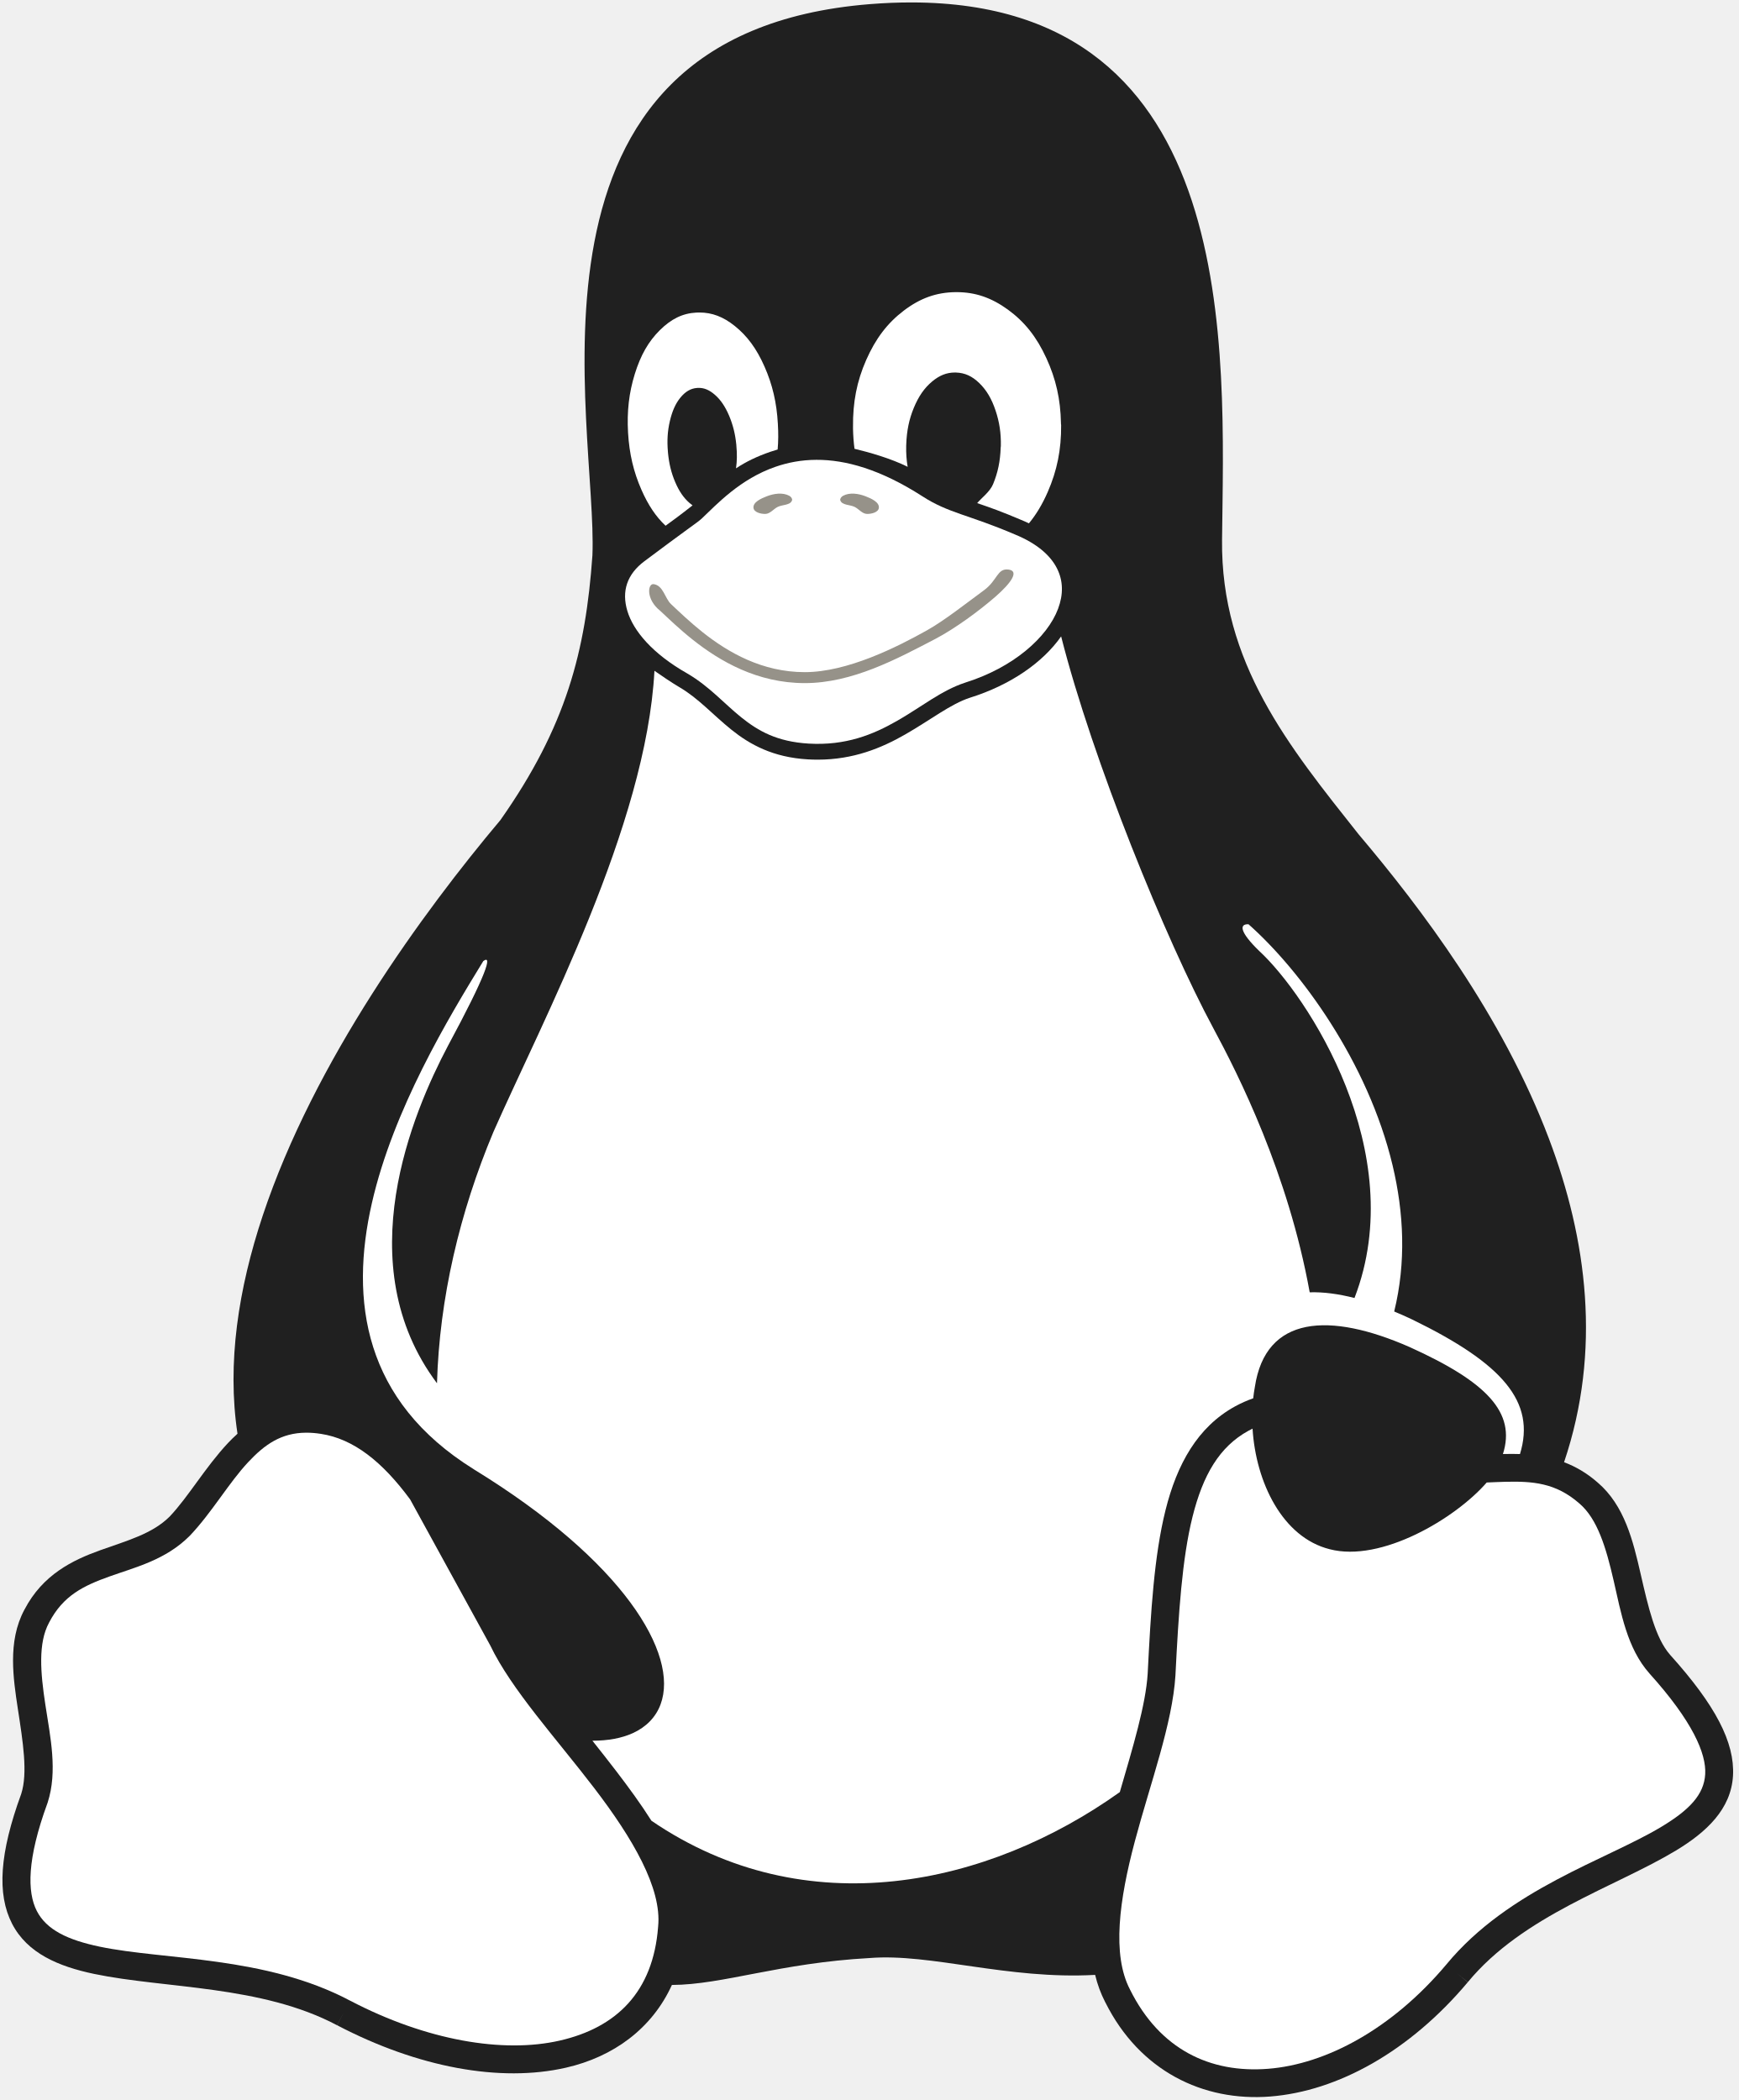
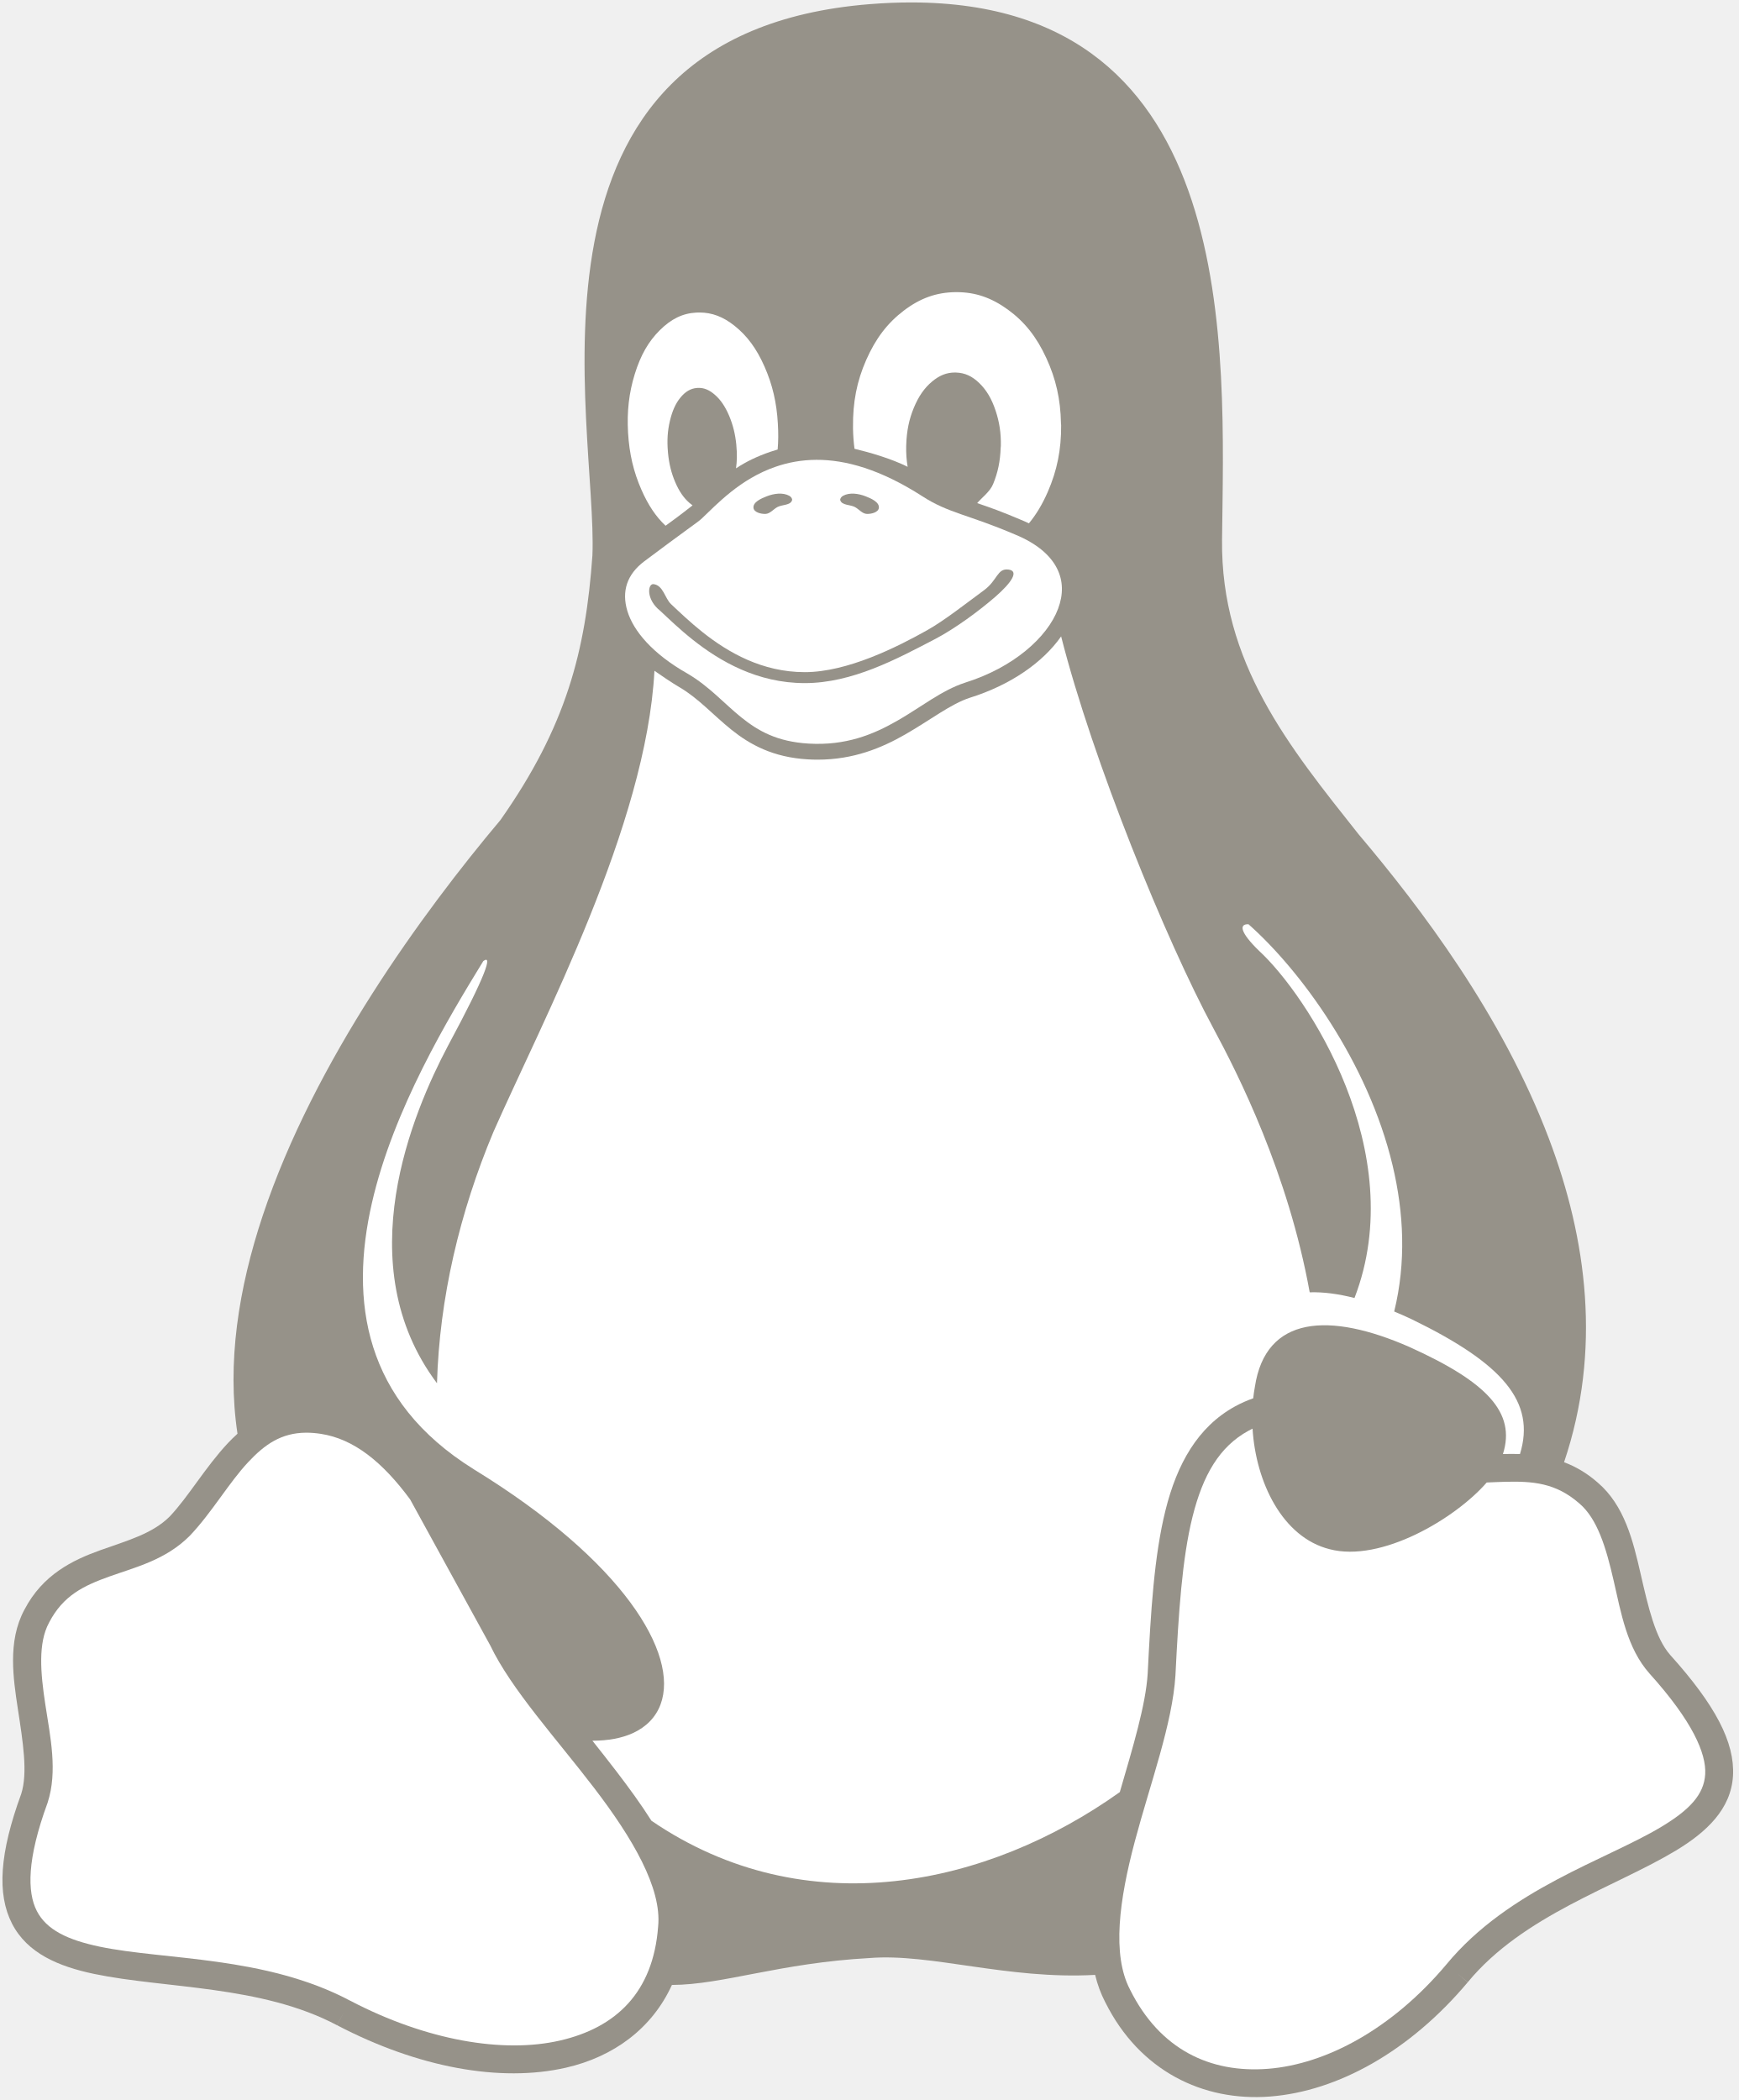
<svg xmlns="http://www.w3.org/2000/svg" version="1.1" id="Calque_1" x="0px" y="0px" width="712px" height="860px" viewBox="0 0 712 860" enable-background="new 0 0 712 860" xml:space="preserve">
  <defs id="defs21">
    <linearGradient id="linearGradient28799-5-5">
      <stop id="stop28801-1-9" offset="0" style="stop-color:#fefefc;stop-opacity:1;" />
      <stop style="stop-color:#fefefc;stop-opacity:1" offset="0.757" id="stop28807-2-6" />
      <stop id="stop28803-6-3" offset="1" style="stop-color:#d4d4d4;stop-opacity:1" />
    </linearGradient>
    <linearGradient id="linearGradient28853-5">
      <stop id="stop28855-3" offset="0" style="stop-color:#969289;stop-opacity:1" />
      <stop style="stop-color:#969289;stop-opacity:1" offset="0.734" id="stop28865-0" />
      <stop id="stop28857-9" offset="1" style="stop-color:#5c5c5c;stop-opacity:1;" />
    </linearGradient>
    <linearGradient id="linearGradient28935-8">
      <stop id="stop28937-7" offset="0" style="stop-color:#949494;stop-opacity:0.392;" />
      <stop style="stop-color:#949494;stop-opacity:1;" offset="0.5" id="stop28943-3" />
      <stop id="stop28939-8" offset="1" style="stop-color:#949494;stop-opacity:0.392;" />
    </linearGradient>
    <linearGradient id="linearGradient28976-3">
      <stop id="stop28978-7" offset="0" style="stop-color:#747474;stop-opacity:1" />
      <stop style="stop-color:#8c8c8c;stop-opacity:1;" offset="0.125" id="stop29259-5" />
      <stop style="stop-color:#a4a4a4;stop-opacity:1;" offset="0.25" id="stop29257-0" />
      <stop style="stop-color:#d4d4d4;stop-opacity:1" offset="0.5" id="stop28984-4" />
      <stop id="stop28986-0" offset="0.619" style="stop-color:#d4d4d4;stop-opacity:1" />
      <stop id="stop28980-2" offset="1" style="stop-color:#7c7c7c;stop-opacity:1" />
    </linearGradient>
    <clipPath id="clipPath29028-5" clipPathUnits="userSpaceOnUse">
      <path id="path29030-7" d="m 85.75,122.362 c -2.78,1.91 -5.111,4.575 -6.25,7.75 -1.436,4.002 -0.886,8.481 0.5,12.5 1.419,4.117 3.794,8.041 7.379,10.512 1.793,1.236 3.868,2.083 6.03,2.339 2.162,0.256 4.409,-0.095 6.34,-1.101 2.353,-1.226 4.148,-3.373 5.262,-5.781 1.114,-2.408 1.589,-5.07 1.738,-7.719 0.19,-3.375 -0.14,-6.806 -1.25,-10 -1.205,-3.469 -3.39,-6.671 -6.473,-8.667 -1.541,-0.998 -3.292,-1.684 -5.111,-1.935 -1.819,-0.252 -3.705,-0.063 -5.416,0.602 -0.975,0.379 -1.887,0.907 -2.75,1.5" style="fill:url(#radialGradient29032);fill-opacity:1;stroke:none" />
    </clipPath>
    <linearGradient id="linearGradient29336-6">
      <stop id="stop29338-1" offset="0" style="stop-color:#646464;stop-opacity:0" />
      <stop style="stop-color:#646464;stop-opacity:0.583" offset="0.306" id="stop29344-7" />
      <stop id="stop29354-5" offset="0.47" style="stop-color:#646464;stop-opacity:1" />
      <stop style="stop-color:#646464;stop-opacity:0.257" offset="0.728" id="stop29356-3" />
      <stop id="stop29340-6" offset="1" style="stop-color:#646464;stop-opacity:0;" />
    </linearGradient>
    <linearGradient id="linearGradient29477-3">
      <stop id="stop29479-5" offset="0" style="stop-color:#757574;stop-opacity:0" />
      <stop style="stop-color:#757574;stop-opacity:1;" offset="0.263" id="stop29487-5" />
      <stop style="stop-color:#757574;stop-opacity:1;" offset="0.5" id="stop29485-0" />
      <stop id="stop29481-3" offset="1" style="stop-color:#757574;stop-opacity:0" />
    </linearGradient>
    <linearGradient id="linearGradient28469-0">
      <stop style="stop-color:#d2940a;stop-opacity:1" offset="0" id="stop28479-4" />
      <stop style="stop-color:#d89c08;stop-opacity:1" offset="0.751" id="stop28477-2" />
      <stop id="stop28485-7" offset="0.866" style="stop-color:#b67e07;stop-opacity:1;" />
      <stop id="stop28473-1" offset="1" style="stop-color:#946106;stop-opacity:1" />
    </linearGradient>
    <linearGradient id="linearGradient28275-8">
      <stop id="stop28277-1" offset="0" style="stop-color:#ad780a;stop-opacity:1" />
      <stop style="stop-color:#d89e08;stop-opacity:1" offset="0.12" id="stop28291-9" />
      <stop style="stop-color:#edb80b;stop-opacity:1" offset="0.255" id="stop28289-6" />
      <stop style="stop-color:#ebc80d;stop-opacity:1" offset="0.392" id="stop28287-6" />
      <stop style="stop-color:#f5d838;stop-opacity:1" offset="0.527" id="stop28285-7" />
      <stop style="stop-color:#f6d811;stop-opacity:1" offset="0.769" id="stop28283-7" />
      <stop id="stop28279-5" offset="1" style="stop-color:#f5cd31;stop-opacity:1" />
    </linearGradient>
    <linearGradient id="linearGradient29529-6">
      <stop id="stop29531-0" offset="0" style="stop-color:#3a2903;stop-opacity:1;" />
      <stop style="stop-color:#735208;stop-opacity:1" offset="0.555" id="stop29539-7" />
      <stop id="stop29533-8" offset="1" style="stop-color:#ac8c04;stop-opacity:1" />
    </linearGradient>
    <clipPath id="clipPath29644-8" clipPathUnits="userSpaceOnUse">
      <path id="path29646-8" d="m 54.232,122.362 c -1.781,0.097 -3.485,0.919 -4.788,2.137 -1.303,1.218 -2.221,2.812 -2.786,4.504 -1.13,3.384 -0.875,7.052 -0.619,10.61 0.233,3.222 0.47,6.505 1.677,9.502 0.603,1.498 1.45,2.91 2.58,4.064 1.13,1.154 2.552,2.042 4.118,2.434 1.469,0.368 3.038,0.292 4.483,-0.162 1.445,-0.454 2.764,-1.279 3.846,-2.338 1.579,-1.545 2.643,-3.566 3.253,-5.689 0.61,-2.123 0.784,-4.352 0.752,-6.561 -0.04,-2.764 -0.401,-5.539 -1.266,-8.164 -0.865,-2.626 -2.246,-5.103 -4.173,-7.086 -0.933,-0.96 -1.998,-1.805 -3.199,-2.397 -1.201,-0.592 -2.543,-0.925 -3.88,-0.853" style="fill:url(#radialGradient29648);fill-opacity:1;stroke:none" />
    </clipPath>
    <clipPath clipPathUnits="userSpaceOnUse" id="clipPath14656-7">
      <path d="m 304.847,225.45 c 6.016,4.923 9.777,12.317 10.943,20.003 1.825,12.031 -2.346,24.075 -6.446,35.533 -0.817,2.285 -1.64,4.59 -1.965,6.995 -0.325,2.405 -0.119,4.948 1.029,7.086 1.303,2.425 3.732,4.125 6.367,4.923 2.589,0.784 5.394,0.761 8.015,0.092 2.621,-0.669 5.061,-1.968 7.187,-3.64 5.48,-4.31 8.758,-10.986 10.01,-17.844 1.252,-6.858 0.639,-13.929 -0.551,-20.798 -1.623,-9.369 -4.309,-18.54 -7.74,-27.408 -2.518,-6.507 -5.468,-12.911 -9.618,-18.52 -4.046,-5.469 -9.162,-10.09 -13.103,-15.635 -2.732,-3.844 -4.9,-8.131 -8.192,-11.508 -1.646,-1.689 -3.577,-3.135 -5.77,-4.001 -2.193,-0.866 -4.664,-1.124 -6.933,-0.482 -1.505,0.426 -2.892,1.237 -4.038,2.301 -1.146,1.064 -2.053,2.376 -2.693,3.803 -1.28,2.853 -1.477,6.112 -0.965,9.198 0.661,3.983 2.444,7.693 4.466,11.189 2.274,3.932 4.918,7.719 8.384,10.654 3.599,3.047 7.962,5.074 11.611,8.06" id="path14658-9" style="fill:none;stroke:#c17d11;stroke-width:1px;stroke-linecap:butt;stroke-linejoin:miter;stroke-opacity:1" />
    </clipPath>
    <clipPath clipPathUnits="userSpaceOnUse" id="clipPath14489-3">
      <path style="fill:url(#linearGradient14493);fill-opacity:1;stroke:none" d="m 516.006,331.876 c -0.671,1.719 -1.627,3.327 -2.816,4.738 -2.624,3.115 -6.268,5.17 -9.896,7.02 -6.189,3.154 -12.602,5.922 -18.42,9.717 -3.898,2.542 -7.496,5.527 -10.86,8.742 -2.877,2.75 -5.606,5.687 -8.832,8.018 -3.256,2.351 -7.019,4.054 -10.991,4.65 -4.83,0.725 -9.821,-0.213 -14.299,-2.164 -3.138,-1.367 -6.156,-3.323 -7.963,-6.229 -1.814,-2.918 -2.228,-6.488 -2.233,-9.924 -0.008,-6.077 1.118,-12.09 2.178,-18.073 0.881,-4.972 1.719,-9.955 2.26,-14.975 0.983,-9.131 0.976,-18.353 0.32,-27.513 -0.11,-1.534 -0.238,-3.083 -0.008,-4.604 0.229,-1.521 0.855,-3.037 2.021,-4.04 1.077,-0.927 2.521,-1.336 3.939,-1.415 1.419,-0.079 2.834,0.147 4.24,0.352 3.313,0.484 6.652,0.865 9.889,1.717 2.043,0.537 4.033,1.259 6.072,1.811 3.403,0.92 6.966,1.361 10.467,0.952 3.769,-0.441 7.43,-1.857 11.224,-1.765 1.557,0.038 3.102,0.332 4.586,0.8 1.515,0.478 3.009,1.162 4.123,2.295 0.846,0.861 1.436,1.945 1.879,3.069 0.66,1.674 1.015,3.457 1.167,5.249 0.135,1.588 0.113,3.194 0.414,4.759 0.495,2.575 1.847,4.923 3.528,6.935 1.681,2.012 3.69,3.72 5.696,5.408 1.999,1.681 4.011,3.355 6.167,4.828 1.012,0.692 2.056,1.339 3.017,2.101 0.961,0.761 1.845,1.647 2.445,2.715 0.815,1.449 1.064,3.208 0.683,4.826 l 2e-5,0" id="path14491-6" />
    </clipPath>
    <clipPath clipPathUnits="userSpaceOnUse" id="clipPath14481-1">
      <path style="fill:url(#linearGradient14485);fill-opacity:1;stroke:none" d="m 516.006,331.876 c -0.671,1.719 -1.627,3.327 -2.816,4.738 -2.624,3.115 -6.268,5.17 -9.896,7.02 -6.189,3.154 -12.602,5.922 -18.42,9.717 -3.898,2.542 -7.496,5.527 -10.86,8.742 -2.877,2.75 -5.606,5.687 -8.832,8.018 -3.256,2.351 -7.019,4.054 -10.991,4.65 -4.83,0.725 -9.821,-0.213 -14.299,-2.164 -3.138,-1.367 -6.156,-3.323 -7.963,-6.229 -1.814,-2.918 -2.228,-6.488 -2.233,-9.924 -0.008,-6.077 1.118,-12.09 2.178,-18.073 0.881,-4.972 1.719,-9.955 2.26,-14.975 0.983,-9.131 0.976,-18.353 0.32,-27.513 -0.11,-1.534 -0.238,-3.083 -0.008,-4.604 0.229,-1.521 0.855,-3.037 2.021,-4.04 1.077,-0.927 2.521,-1.336 3.939,-1.415 1.419,-0.079 2.834,0.147 4.24,0.352 3.313,0.484 6.652,0.865 9.889,1.717 2.043,0.537 4.033,1.259 6.072,1.811 3.403,0.92 6.966,1.361 10.467,0.952 3.769,-0.441 7.43,-1.857 11.224,-1.765 1.557,0.038 3.102,0.332 4.586,0.8 1.515,0.478 3.009,1.162 4.123,2.295 0.846,0.861 1.436,1.945 1.879,3.069 0.66,1.674 1.015,3.457 1.167,5.249 0.135,1.588 0.113,3.194 0.414,4.759 0.495,2.575 1.847,4.923 3.528,6.935 1.681,2.012 3.69,3.72 5.696,5.408 1.999,1.681 4.011,3.355 6.167,4.828 1.012,0.692 2.056,1.339 3.017,2.101 0.961,0.761 1.845,1.647 2.445,2.715 0.815,1.449 1.064,3.208 0.683,4.826 l 2e-5,0" id="path14483-3" />
    </clipPath>
    <clipPath clipPathUnits="userSpaceOnUse" id="clipPath14473-5">
      <path style="fill:url(#linearGradient14477);fill-opacity:1;stroke:none" d="m 511.827,331.9 c -0.606,1.404 -1.442,2.708 -2.464,3.845 -2.325,2.588 -5.507,4.222 -8.659,5.697 -5.42,2.535 -11.001,4.779 -16.116,7.885 -3.383,2.054 -6.537,4.472 -9.502,7.094 -2.525,2.233 -4.93,4.627 -7.728,6.506 -2.883,1.936 -6.175,3.299 -9.616,3.774 -4.218,0.582 -8.553,-0.183 -12.51,-1.756 -2.709,-1.077 -5.366,-2.619 -6.967,-5.055 -1.538,-2.341 -1.933,-5.252 -1.953,-8.053 -0.035,-4.939 0.965,-9.818 1.906,-14.666 0.782,-4.03 1.527,-8.072 1.977,-12.152 0.818,-7.406 0.661,-14.885 0.28,-22.327 -0.064,-1.249 -0.134,-2.51 0.079,-3.743 0.213,-1.233 0.736,-2.452 1.682,-3.271 0.939,-0.814 2.21,-1.159 3.451,-1.212 1.242,-0.052 2.476,0.164 3.705,0.349 2.89,0.436 5.811,0.709 8.652,1.393 1.787,0.43 3.531,1.02 5.313,1.469 2.986,0.753 6.096,1.107 9.158,0.772 3.294,-0.36 6.507,-1.51 9.82,-1.432 1.358,0.032 2.708,0.271 4.013,0.649 1.313,0.38 2.617,0.92 3.607,1.862 0.725,0.691 1.25,1.569 1.644,2.49 0.576,1.348 0.886,2.8 1.021,4.26 0.119,1.289 0.105,2.594 0.363,3.862 0.437,2.149 1.64,4.081 3.115,5.704 1.475,1.622 3.224,2.968 4.956,4.312 1.756,1.364 3.51,2.74 5.396,3.918 0.882,0.551 1.793,1.059 2.635,1.671 0.841,0.612 1.619,1.339 2.145,2.237 0.684,1.167 0.902,2.599 0.598,3.917 l 2e-5,0" id="path14475-9" />
    </clipPath>
    <linearGradient id="linearGradient14518-6">
      <stop id="stop14540-0" offset="0" style="stop-color:#110800;stop-opacity:1;" />
      <stop style="stop-color:#a65a00;stop-opacity:0.8;" offset="0.591" id="stop14542-5" />
      <stop style="stop-color:#ff921e;stop-opacity:0;" offset="1" id="stop14522-4" />
    </linearGradient>
    <clipPath clipPathUnits="userSpaceOnUse" id="clipPath14822-9">
      <path d="m 386.188,285.328 c -0.405,-1.104 -1.118,-2.082 -1.991,-2.87 -0.872,-0.788 -1.9,-1.392 -2.983,-1.852 -2.165,-0.919 -4.521,-1.261 -6.832,-1.696 -2.179,-0.409 -4.342,-0.906 -6.528,-1.277 -2.271,-0.386 -4.618,-0.632 -6.865,-0.125 -1.966,0.443 -3.784,1.459 -5.272,2.819 -1.487,1.36 -2.649,3.056 -3.485,4.89 -1.472,3.23 -1.935,6.865 -1.654,10.403 0.209,2.633 0.875,5.346 2.609,7.339 1.401,1.611 3.387,2.615 5.434,3.221 3.525,1.043 7.367,0.988 10.86,-0.155 5.767,-1.931 10.876,-5.774 14.33,-10.779 1.139,-1.65 2.112,-3.448 2.553,-5.403 0.336,-1.49 0.348,-3.081 -0.178,-4.515" id="path14824-1" style="fill:none;stroke:#ce5c00;stroke-width:1px;stroke-linecap:butt;stroke-linejoin:miter;stroke-opacity:1" />
    </clipPath>
    <clipPath clipPathUnits="userSpaceOnUse" id="clipPath14822-2-4">
      <path d="m 386.188,285.328 c -0.405,-1.104 -1.118,-2.082 -1.991,-2.87 -0.872,-0.788 -1.9,-1.392 -2.983,-1.852 -2.165,-0.919 -4.521,-1.261 -6.832,-1.696 -2.179,-0.409 -4.342,-0.906 -6.528,-1.277 -2.271,-0.386 -4.618,-0.632 -6.865,-0.125 -1.966,0.443 -3.784,1.459 -5.272,2.819 -1.487,1.36 -2.649,3.056 -3.485,4.89 -1.472,3.23 -1.935,6.865 -1.654,10.403 0.209,2.633 0.875,5.346 2.609,7.339 1.401,1.611 3.387,2.615 5.434,3.221 3.525,1.043 7.367,0.988 10.86,-0.155 5.767,-1.931 10.876,-5.774 14.33,-10.779 1.139,-1.65 2.112,-3.448 2.553,-5.403 0.336,-1.49 0.348,-3.081 -0.178,-4.515" id="path14824-6-5" style="fill:none;stroke:#ce5c00;stroke-width:1px;stroke-linecap:butt;stroke-linejoin:miter;stroke-opacity:1" />
    </clipPath>
    <clipPath clipPathUnits="userSpaceOnUse" id="clipPath15031-3">
      <path style="fill:none;stroke:#729fcf;stroke-width:0.125;stroke-linecap:butt;stroke-linejoin:miter;stroke-miterlimit:4;stroke-dasharray:none;stroke-opacity:1" d="m 248.061,184.612 c -2.601,3.44 -5.233,6.856 -7.897,10.247 -2.833,3.607 -5.701,7.187 -8.587,10.751 -3.541,4.374 -7.152,8.793 -9.449,13.93 -1.974,4.414 -2.91,9.207 -4.265,13.849 -1.539,5.272 -3.626,10.37 -5.971,15.336 -2.165,4.585 -4.55,9.063 -6.939,13.536 -1.738,3.254 -3.505,6.581 -4.108,10.221 -0.476,2.876 -0.198,5.844 0.534,8.666 0.732,2.822 1.91,5.511 3.238,8.106 5.667,11.075 14.17,20.622 24.242,27.925 4.571,3.314 9.467,6.181 14.602,8.526 2.782,1.27 5.714,2.404 8.772,2.457 1.529,0.026 3.074,-0.225 4.474,-0.841 1.4,-0.615 2.651,-1.604 3.483,-2.887 1.023,-1.578 1.37,-3.538 1.165,-5.407 -0.205,-1.869 -0.935,-3.653 -1.913,-5.259 -2.39,-3.923 -6.165,-6.761 -9.796,-9.573 -7.841,-6.074 -15.425,-12.48 -22.682,-19.24 -2.049,-1.909 -4.098,-3.878 -5.53,-6.284 -1.394,-2.344 -2.148,-5.014 -2.658,-7.693 -1.4,-7.349 -1.04,-15.083 1.46,-22.133 0.978,-2.758 2.271,-5.392 3.518,-8.04 2.162,-4.589 4.211,-9.263 7.049,-13.467 3.533,-5.233 8.245,-9.673 11.151,-15.278 2.455,-4.734 3.494,-10.057 4.362,-15.318 0.665,-4.031 1.248,-8.075 1.746,-12.13" id="path15033-2" />
    </clipPath>
    <clipPath clipPathUnits="userSpaceOnUse" id="clipPath14186-9">
-       <path id="path14188-1" d="m 137.577,281.019 c 1.599,-0.663 3.398,-0.784 5.101,-0.47 1.703,0.314 3.311,1.049 4.743,2.022 2.864,1.946 4.988,4.778 7.023,7.58 4.672,6.434 9.169,13.002 13.245,19.829 3.306,5.538 6.344,11.257 10.164,16.453 2.494,3.392 5.307,6.539 7.813,9.922 2.506,3.383 4.728,7.056 5.839,11.117 1.444,5.277 0.885,11.093 -1.627,15.953 -1.767,3.419 -4.476,6.352 -7.772,8.339 -3.296,1.987 -7.171,3.014 -11.016,2.87 -6.114,-0.229 -11.699,-3.285 -17.384,-5.549 -11.581,-4.612 -24.16,-6.059 -36.097,-9.652 -3.669,-1.104 -7.276,-2.411 -10.97,-3.426 -1.641,-0.451 -3.309,-0.848 -4.859,-1.551 -1.55,-0.703 -3,-1.749 -3.862,-3.217 -0.666,-1.134 -0.948,-2.47 -0.93,-3.786 0.018,-1.316 0.326,-2.615 0.774,-3.852 0.896,-2.474 2.343,-4.714 3.32,-7.157 1.595,-3.989 1.882,-8.388 1.667,-12.679 -0.215,-4.291 -0.911,-8.545 -1.205,-12.831 -0.131,-1.914 -0.181,-3.853 0.185,-5.736 0.365,-1.883 1.176,-3.725 2.558,-5.055 1.274,-1.227 2.965,-1.955 4.696,-2.317 1.732,-0.361 3.515,-0.377 5.284,-0.338 1.768,0.04 3.541,0.134 5.304,-0.011 1.763,-0.145 3.533,-0.541 5.069,-1.418 1.46,-0.834 2.654,-2.075 3.644,-3.434 0.989,-1.36 1.789,-2.846 2.609,-4.314 0.82,-1.468 1.668,-2.932 2.742,-4.226 1.073,-1.295 2.389,-2.423 3.943,-3.067" style="fill:#402c07;fill-opacity:1;stroke:none" />
+       <path id="path14188-1" d="m 137.577,281.019 c 1.599,-0.663 3.398,-0.784 5.101,-0.47 1.703,0.314 3.311,1.049 4.743,2.022 2.864,1.946 4.988,4.778 7.023,7.58 4.672,6.434 9.169,13.002 13.245,19.829 3.306,5.538 6.344,11.257 10.164,16.453 2.494,3.392 5.307,6.539 7.813,9.922 2.506,3.383 4.728,7.056 5.839,11.117 1.444,5.277 0.885,11.093 -1.627,15.953 -1.767,3.419 -4.476,6.352 -7.772,8.339 -3.296,1.987 -7.171,3.014 -11.016,2.87 -6.114,-0.229 -11.699,-3.285 -17.384,-5.549 -11.581,-4.612 -24.16,-6.059 -36.097,-9.652 -3.669,-1.104 -7.276,-2.411 -10.97,-3.426 -1.641,-0.451 -3.309,-0.848 -4.859,-1.551 -1.55,-0.703 -3,-1.749 -3.862,-3.217 -0.666,-1.134 -0.948,-2.47 -0.93,-3.786 0.018,-1.316 0.326,-2.615 0.774,-3.852 0.896,-2.474 2.343,-4.714 3.32,-7.157 1.595,-3.989 1.882,-8.388 1.667,-12.679 -0.215,-4.291 -0.911,-8.545 -1.205,-12.831 -0.131,-1.914 -0.181,-3.853 0.185,-5.736 0.365,-1.883 1.176,-3.725 2.558,-5.055 1.274,-1.227 2.965,-1.955 4.696,-2.317 1.732,-0.361 3.515,-0.377 5.284,-0.338 1.768,0.04 3.541,0.134 5.304,-0.011 1.763,-0.145 3.533,-0.541 5.069,-1.418 1.46,-0.834 2.654,-2.075 3.644,-3.434 0.989,-1.36 1.789,-2.846 2.609,-4.314 0.82,-1.468 1.668,-2.932 2.742,-4.226 1.073,-1.295 2.389,-2.423 3.943,-3.067" style="fill:#969289;fill-opacity:1;stroke:none" />
    </clipPath>
  </defs>
-   <path d="M683.91,677.74c-0.01-0.01-0.021-0.021-0.021-0.03c-6.069-6.85-8.96-19.55-12.069-33.08c-3.101-13.52-6.57-28.1-17.67-37.55  c-0.021-0.021-0.051-0.04-0.07-0.061c-2.2-1.92-4.46-3.539-6.73-4.89c-2.279-1.35-4.59-2.45-6.899-3.32  c15.43-45.76,9.38-91.329-6.2-132.5c-19.11-50.54-52.48-94.569-77.97-124.689c-28.53-35.99-56.431-70.15-55.88-120.61  C501.25,144,508.87,1.19,373.35,1c-5.51-0.01-11.26,0.22-17.25,0.7C204.66,13.89,244.83,173.89,242.58,227.46  c-2.77,39.18-10.71,70.06-37.66,108.36c-31.65,37.64-76.23,98.57-97.34,162c-9.96,29.93-14.7,60.439-10.33,89.319  c-1.37,1.23-2.67,2.521-3.92,3.841c-9.29,9.93-16.16,21.949-23.81,30.039c-7.15,7.141-17.33,9.851-28.53,13.86  c-11.2,4.021-23.49,9.94-30.95,24.26c0,0,0,0.011-0.01,0.011c-0.01,0.02-0.02,0.05-0.04,0.069c-3.51,6.55-4.65,13.62-4.65,20.79  c0,6.63,0.98,13.351,1.97,19.82c2.06,13.46,4.15,26.189,1.38,34.81c-8.86,24.23-10,40.98-3.76,53.141  c6.26,12.18,19.11,17.55,33.64,20.59c29.06,6.06,68.41,4.56,99.42,21l2.67-5.03l-2.64,5.04c33.2,17.36,66.86,23.521,93.71,17.39  c19.48-4.439,35.28-16.039,43.4-33.88c21-0.1,44.05-9,80.97-11.029c25.05-2.021,56.34,8.899,92.33,6.899  c0.94,3.9,2.301,7.66,4.16,11.23c0.021,0.029,0.04,0.069,0.061,0.1c13.949,27.9,39.869,40.66,67.5,38.48  c27.659-2.181,57.069-18.49,80.85-46.78l-4.36-3.66l4.391,3.62c22.66-27.48,60.27-38.87,85.22-53.91  c12.47-7.52,22.58-16.939,23.37-30.62C710.4,713.55,702.37,698.23,683.91,677.74z" id="path3" style="fill:#202020;fill-opacity:1" fill="#000000" />
+   <path d="M683.91,677.74c-0.01-0.01-0.021-0.021-0.021-0.03c-6.069-6.85-8.96-19.55-12.069-33.08c-3.101-13.52-6.57-28.1-17.67-37.55  c-0.021-0.021-0.051-0.04-0.07-0.061c-2.2-1.92-4.46-3.539-6.73-4.89c-2.279-1.35-4.59-2.45-6.899-3.32  c15.43-45.76,9.38-91.329-6.2-132.5c-19.11-50.54-52.48-94.569-77.97-124.689c-28.53-35.99-56.431-70.15-55.88-120.61  C501.25,144,508.87,1.19,373.35,1c-5.51-0.01-11.26,0.22-17.25,0.7C204.66,13.89,244.83,173.89,242.58,227.46  c-2.77,39.18-10.71,70.06-37.66,108.36c-31.65,37.64-76.23,98.57-97.34,162c-9.96,29.93-14.7,60.439-10.33,89.319  c-1.37,1.23-2.67,2.521-3.92,3.841c-9.29,9.93-16.16,21.949-23.81,30.039c-7.15,7.141-17.33,9.851-28.53,13.86  c-11.2,4.021-23.49,9.94-30.95,24.26c0,0,0,0.011-0.01,0.011c-0.01,0.02-0.02,0.05-0.04,0.069c-3.51,6.55-4.65,13.62-4.65,20.79  c0,6.63,0.98,13.351,1.97,19.82c2.06,13.46,4.15,26.189,1.38,34.81c-8.86,24.23-10,40.98-3.76,53.141  c6.26,12.18,19.11,17.55,33.64,20.59c29.06,6.06,68.41,4.56,99.42,21l2.67-5.03l-2.64,5.04c33.2,17.36,66.86,23.521,93.71,17.39  c19.48-4.439,35.28-16.039,43.4-33.88c21-0.1,44.05-9,80.97-11.029c25.05-2.021,56.34,8.899,92.33,6.899  c0.94,3.9,2.301,7.66,4.16,11.23c0.021,0.029,0.04,0.069,0.061,0.1c13.949,27.9,39.869,40.66,67.5,38.48  c27.659-2.181,57.069-18.49,80.85-46.78l-4.36-3.66l4.391,3.62c22.66-27.48,60.27-38.87,85.22-53.91  c12.47-7.52,22.58-16.939,23.37-30.62C710.4,713.55,702.37,698.23,683.91,677.74z" id="path3" style="fill:#969289;fill-opacity:1" fill="#000000" />
  <path fill="#D6A312" d="M698.24,726.57c-0.48,8.439-6.59,14.71-17.88,21.51c-22.561,13.61-62.551,25.45-88.08,56.38  c-22.181,26.39-49.221,40.88-73.03,42.76s-44.35-8-56.47-32.31l-0.021-0.05l-0.029-0.061c-7.521-14.3-4.391-36.85,1.939-60.649  c6.33-23.79,15.43-48.23,16.65-68.08v-0.061c1.279-25.439,2.71-47.66,6.979-64.81c4.28-17.15,11.01-28.75,22.931-35.28  c0.56-0.3,1.109-0.59,1.659-0.86c1.351,22.03,12.261,44.511,31.54,49.37c21.101,5.561,51.511-12.54,64.351-27.31  c2.569-0.101,5.069-0.23,7.5-0.29c11.27-0.271,20.71,0.38,30.37,8.82l0.029,0.029l0.03,0.021c7.42,6.29,10.95,18.17,14.01,31.47  c3.061,13.311,5.5,27.8,14.681,38.13l0.01,0.01l0.01,0.021C693.06,704.9,698.73,718.12,698.24,726.57z" id="path5" style="fill:#ffffff;fill-opacity:1" />
  <path d="M269.49,788.95l-0.01,0.06v0.07c-2.04,26.74-17.12,41.3-40.28,46.59c-23.14,5.29-54.53,0.021-85.87-16.37  c-0.01,0-0.02-0.01-0.03-0.01c-34.68-18.37-75.93-16.54-102.4-22.07c-13.23-2.76-21.87-6.92-25.83-14.64  c-3.96-7.73-4.05-21.2,4.37-44.17l0.04-0.101l0.03-0.1c4.17-12.85,1.08-26.91-0.94-40.11c-2.02-13.189-3.01-25.199,1.5-33.56  l0.04-0.08c5.77-11.12,14.23-15.1,24.73-18.86c10.51-3.77,22.96-6.729,32.79-16.59l0.06-0.05l0.05-0.05  c9.09-9.59,15.92-21.62,23.91-30.15c6.74-7.2,13.49-11.97,23.66-12.04c0.12,0.011,0.23,0.011,0.35,0  c1.78,0.011,3.67,0.16,5.67,0.471c13.5,2.04,25.27,11.479,36.61,26.859l32.74,59.67l0.01,0.03l0.02,0.02  c8.71,18.19,27.11,38.2,42.7,58.61C259,752.78,271.06,773.27,269.49,788.95z" id="path7" style="fill:#ffffff;fill-opacity:1" fill="#D6A312" />
  <path d="M432.77,232.69c-2.63-5.15-8-10.05-17.14-13.8l-0.02-0.01l-0.03-0.01c-19.01-8.14-27.26-8.72-37.87-15.62  c-17.27-11.1-31.54-14.99-43.4-14.94c-6.21,0.02-11.76,1.12-16.73,2.84c-14.45,4.97-24.04,15.34-30.05,21.03l-0.01,0.01  c0,0.01-0.01,0.01-0.01,0.02c-1.18,1.12-2.7,2.14-6.38,4.84c-3.71,2.71-9.27,6.79-17.27,12.79c-7.11,5.33-9.42,12.27-6.96,20.4  c2.45,8.13,10.29,17.51,24.63,25.62l0.02,0.02l0.03,0.01c8.9,5.23,14.98,12.28,21.96,17.89c3.49,2.8,7.16,5.3,11.58,7.19  c4.42,1.89,9.58,3.17,16.04,3.55c15.16,0.88,26.32-3.67,36.17-9.31c9.87-5.63,18.229-12.52,27.82-15.63l0.02-0.01l0.021-0.01  c19.659-6.14,33.68-18.51,38.069-30.26C435.46,243.42,435.39,237.84,432.77,232.69z" id="path9" style="fill:#ffffff;fill-opacity:1" fill="#D6A312" />
  <path d="m 382.89,261.71 c -15.641,8.153 -33.91,18.04 -53.35,18.04 -19.43,0 -34.78,-8.98 -45.82,-17.73 -5.52,-4.37 -10,-8.72 -13.38,-11.88 -5.864,-4.629 -5.162,-11.122 -2.752,-10.93 4.039,0.504 4.649,5.822 7.192,8.2 3.44,3.22 7.75,7.39 12.97,11.53 10.44,8.27 24.36,16.32 41.79,16.32 17.4,0 37.712,-10.215 50.11,-17.17 7.024,-3.94 15.962,-11.003 23.257,-16.357 5.581,-4.096 5.377,-9.029 9.985,-8.492 4.608,0.537 1.199,5.46 -5.254,11.092 -6.453,5.632 -16.548,13.104 -24.748,17.378 z" id="path11" style="fill:#969289;fill-opacity:1" />
  <path d="M622.39,595.47c-2.17-0.08-4.31-0.069-6.39-0.02c-0.19,0.01-0.38,0.01-0.58,0.01  c5.37-16.96-6.51-29.47-38.17-43.79c-32.83-14.439-58.99-13.01-63.41,16.29c-0.28,1.53-0.51,3.1-0.68,4.68  c-2.46,0.86-4.92,1.94-7.4,3.29c-15.41,8.44-23.83,23.74-28.51,42.521c-4.67,18.76-6.02,41.43-7.3,66.92c0,0.01,0,0.01,0,0.02  c-0.79,12.811-6.07,30.15-11.41,48.511c-53.78,38.369-128.42,54.989-191.8,11.729c-4.29-6.79-9.22-13.52-14.29-20.16  c-3.24-4.239-6.57-8.45-9.87-12.609c6.5,0.01,12.03-1.061,16.5-3.08c5.56-2.53,9.46-6.57,11.4-11.771  c3.86-10.39-0.02-25.05-12.39-41.8c-12.37-16.74-33.32-35.63-64.1-54.51c0,0,0,0,0-0.01c-22.62-14.07-35.26-31.311-41.18-50.03  c-5.93-18.73-5.1-38.98-0.53-58.97c8.76-38.37,31.26-75.69,45.62-99.11c3.86-2.84,1.38,5.28-14.54,34.84  c-14.26,27.021-40.93,89.38-4.42,138.061c0.98-34.641,9.25-69.971,23.14-103.021c20.23-45.85,62.54-125.38,65.9-188.76  c1.74,1.26,7.69,5.28,10.34,6.79c0.01,0.01,0.01,0.01,0.02,0.01c7.76,4.57,13.59,11.25,21.14,17.32  c7.57,6.08,17.02,11.33,31.3,12.16c1.37,0.08,2.71,0.12,4.02,0.12c14.72,0,26.2-4.8,35.76-10.27  c10.391-5.94,18.69-12.52,26.561-15.08c0.01-0.01,0.02-0.01,0.03-0.01c16.63-5.2,29.84-14.4,37.359-25.12  c12.92,50.92,42.96,124.47,62.271,160.36c10.27,19.04,30.689,59.5,39.51,108.25c5.59-0.171,11.75,0.64,18.34,2.329  c23.07-59.81-19.56-124.22-39.06-142.16c-7.87-7.64-8.25-11.06-4.34-10.9c21.14,18.71,48.909,56.32,59.01,98.78  c4.609,19.359,5.59,39.72,0.649,59.81c2.41,1,4.87,2.09,7.36,3.271C615.28,558.39,628.97,574.07,622.39,595.47z" id="path13" fill="#FFFFFF" />
  <path d="m 434.51,174.03 c 0.08,10.09 -1.66,18.68 -5.49,27.45 -2.18,5 -4.689,9.2 -7.699,12.84 -1.021,-0.49 -2.08,-0.96 -3.181,-1.41 -3.81,-1.63 -7.18,-2.97 -10.199,-4.11 -3.021,-1.14 -5.378,-1.919 -7.809,-2.759 1.761,-2.13 5.23,-4.64 6.521,-7.79 1.96,-4.75 2.92,-9.39 3.1,-14.92 0,-0.22 0.07,-0.41 0.07,-0.67 0.11,-5.3 -0.59,-9.83 -2.14,-14.47 -1.62,-4.87 -3.681,-8.37 -6.66,-11.28 -2.99,-2.91 -5.97,-4.23 -9.55,-4.35 -0.17,-0.01 -0.33,-0.01 -0.5,-0.01 -3.36,0.01 -6.28,1.17 -9.301,3.69 -3.17,2.65 -5.52,6.04 -7.479,10.76 -1.95,4.72 -2.91,9.4 -3.101,14.96 -0.029,0.22 -0.029,0.41 -0.029,0.63 -0.07,3.06 0.13,5.86 0.6,8.58 -6.88,-3.43 -15.682,-5.931 -21.762,-7.381 -0.35,-2.63 -0.55,-5.34 -0.61,-8.18 l 0,-0.77 c -0.11,-10.06 1.54,-18.69 5.41,-27.45 3.87,-8.77 8.66,-15.07 15.399,-20.2 6.75,-5.12 13.381,-7.47 21.23,-7.55 l 0.37,0 c 7.68,0 14.25,2.26 21,7.15 6.85,4.98 11.79,11.2 15.77,19.9 3.9,8.48 5.78,16.77 5.971,26.6 -10e-4,0.26 -10e-4,0.48 0.069,0.74 z" id="path15" style="fill:#ffffff" />
  <path d="m 318.43,184.08 c -1.01,0.29 -1.99,0.6 -2.96,0.93 -5.5,1.9 -9.867,3.997 -14.087,6.787 0.41,-2.92 0.47,-5.88 0.15,-9.19 -0.03,-0.18 -0.03,-0.33 -0.03,-0.51 -0.44,-4.39 -1.37,-8.07 -2.92,-11.79 -1.65,-3.87 -3.5,-6.6 -5.93,-8.7 -2.2,-1.9 -4.28,-2.78 -6.58,-2.76 -0.23,0 -0.47,0.01 -0.71,0.03 -2.58,0.22 -4.72,1.48 -6.75,3.95 -2.02,2.46 -3.35,5.52 -4.31,9.58 -0.96,4.05 -1.21,8.03 -0.81,12.6 0,0.18 0.04,0.33 0.04,0.51 0.44,4.43 1.33,8.11 2.91,11.83 1.62,3.83 3.5,6.56 5.93,8.66 0.41,0.35 0.81,0.67 1.21,0.95 -2.52,1.95 -4.213,3.333 -6.293,4.853 -1.33,0.97 -2.91,2.13 -4.75,3.49 -4.01,-3.76 -7.14,-8.48 -9.88,-14.71 -3.24,-7.36 -4.97,-14.73 -5.49,-23.43 l 0,-0.07 c -0.48,-8.7 0.37,-16.18 2.76,-23.92 2.4,-7.74 5.6,-13.34 10.25,-17.94 4.64,-4.61 9.32,-6.93 14.96,-7.22 0.44,-0.02 0.87,-0.03 1.3,-0.03 5.11,0.01 9.67,1.71 14.39,5.48 5.12,4.09 8.99,9.32 12.23,16.69 3.25,7.37 4.98,14.74 5.46,23.44 l 0,0.07 c 0.23,3.65 0.2,7.09 -0.09,10.42 z" id="path17" style="fill:#ffffff" />
  <path id="path28396-7" d="m 344.087,204.89 c 0.647,2.076 3.993,1.732 5.926,2.728 1.696,0.874 3.061,2.789 4.968,2.844 1.82,0.053 4.654,-0.63 4.89,-2.436 0.313,-2.386 -3.171,-3.902 -5.413,-4.776 -2.885,-1.125 -6.581,-1.695 -9.287,-0.191 -0.62,0.345 -1.297,1.153 -1.086,1.831 z" style="opacity:1;fill:#969289;fill-opacity:1;stroke:none" />
  <path style="opacity:1;fill:#969289;fill-opacity:1;stroke:none" d="m 324.322,204.89 c -0.647,2.076 -3.993,1.732 -5.926,2.728 -1.696,0.874 -3.061,2.789 -4.968,2.844 -1.82,0.053 -4.654,-0.63 -4.89,-2.436 -0.313,-2.386 3.171,-3.902 5.413,-4.776 2.885,-1.125 6.581,-1.695 9.287,-0.191 0.62,0.345 1.297,1.153 1.086,1.831 z" id="path5461" />
</svg>
